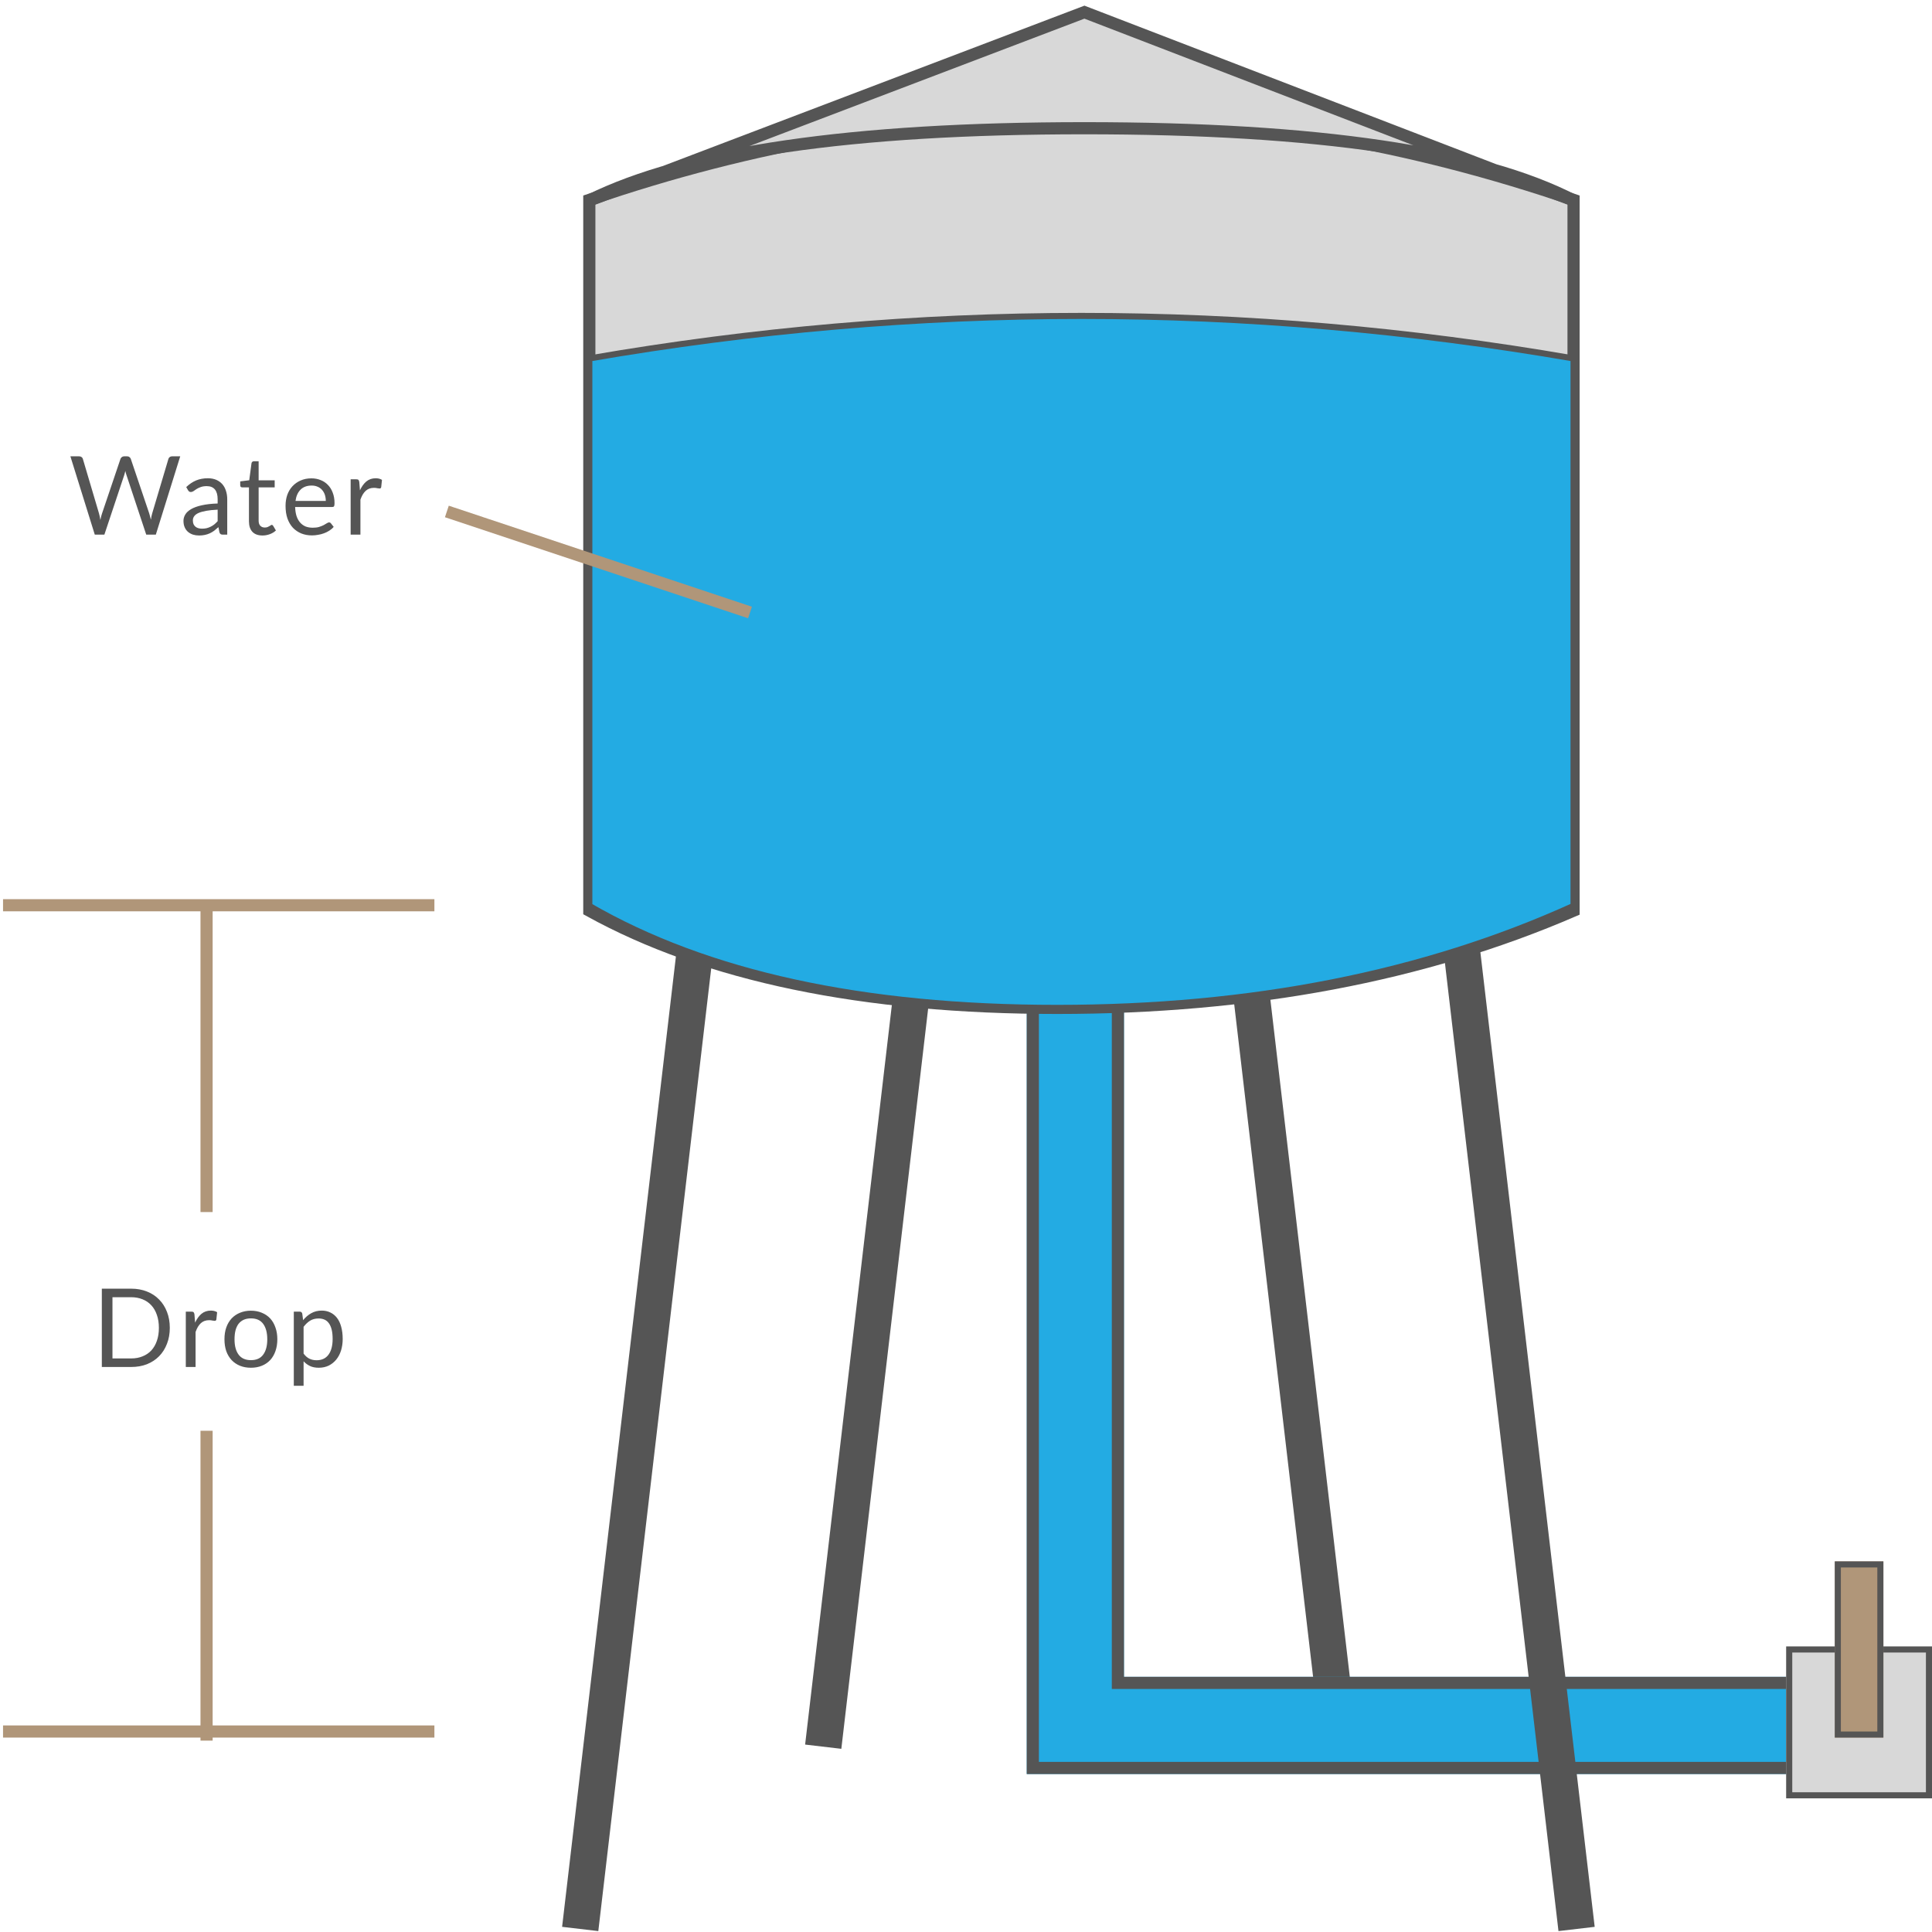
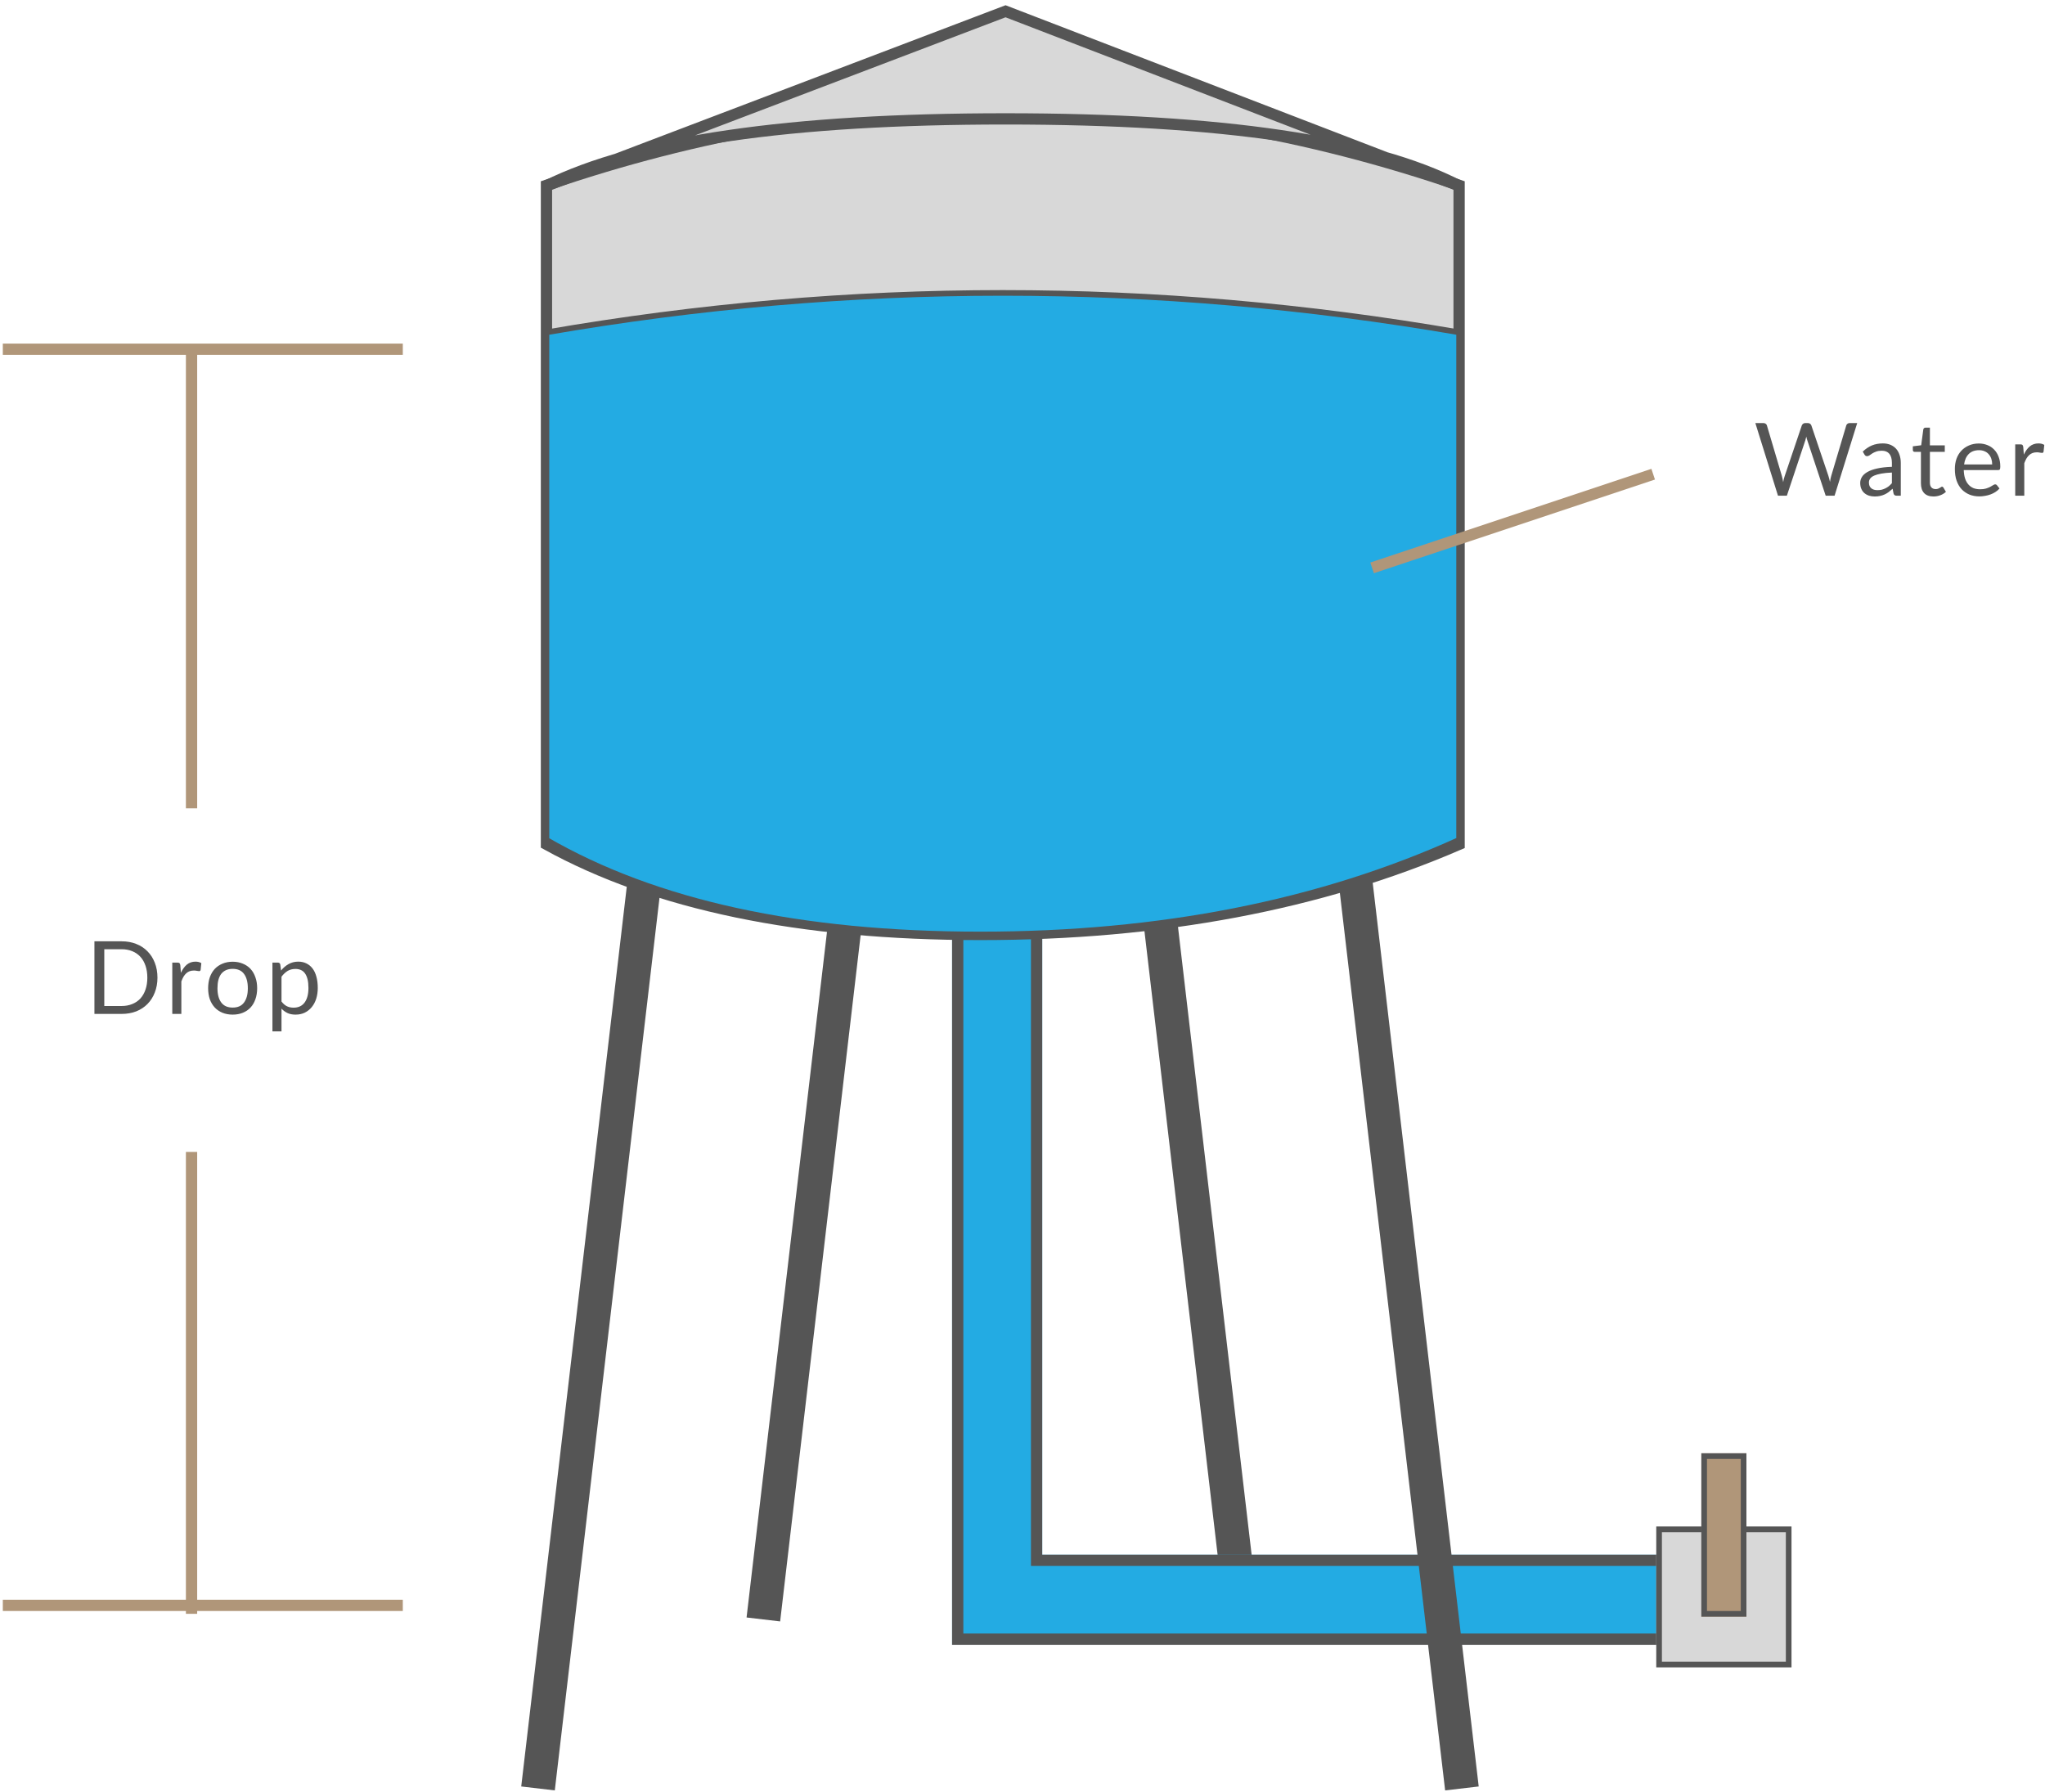
- <svg xmlns="http://www.w3.org/2000/svg" xmlns:xlink="http://www.w3.org/1999/xlink" width="318px" height="318px" viewBox="0 0 318 318" version="1.1">
+ <svg xmlns="http://www.w3.org/2000/svg" xmlns:xlink="http://www.w3.org/1999/xlink" width="363px" height="318px" viewBox="0 0 363 318" version="1.1">
  <defs>
-     <path d="M184,274 L184,158 L168,158 L168,282 L168,290 L295,290 L295,274 L184,274 Z" id="path-1" />
-     <rect id="path-2" x="293" y="269" width="24" height="25" />
-     <rect id="path-3" x="301" y="255" width="8" height="29" />
+     <path d="M90,274 L90,158 L74,158 L74,282 L74,290 L201,290 L201,274 L90,274 Z" id="path-1" />
+     <rect id="path-2" x="0" y="13" width="24" height="25" />
+     <rect id="path-3" x="8" y="0" width="8" height="29" />
  </defs>
  <g id="Page-1" stroke="none" stroke-width="1" fill="none" fill-rule="evenodd">
-     <g id="Letter" transform="translate(-177, -65)">
-       <g id="Water_Tower_Battery" transform="translate(178, 67)">
-         <text id="Water" font-family="Lato-Regular, Lato" font-size="18" font-weight="normal" letter-spacing="0.695" fill="#555555">
-           <tspan x="10.305" y="86">Water</tspan>
-         </text>
-         <text id="Drop" font-family="Lato-Regular, Lato" font-size="18" font-weight="normal" letter-spacing="0.695" fill="#555555">
-           <tspan x="14.121" y="223">Drop</tspan>
-         </text>
-         <path d="M134.5,123.5 L153.5,285.5" id="Line-Copy-2" stroke="#555555" stroke-width="6" transform="translate(144, 204.5) scale(-1, 1) translate(-144, -204.5) " />
-         <path d="M200.5,123.5 L219.5,285.5" id="Line-Copy-3" stroke="#555555" stroke-width="6" />
-         <g id="Combined-Shape">
-           <use fill="#23ABE3" fill-rule="evenodd" xlink:href="#path-1" />
-           <path stroke="#555555" stroke-width="2" d="M183,159 L169,159 L169,289 L294,289 L294,275 L183,275 L183,159 Z" />
+     <g id="Letter" transform="translate(-97, -65)">
+       <g id="Water_Tower_Battery" transform="translate(98, 67)">
+         <g id="Water-Tower" transform="translate(94, 0)">
+           <path d="M40.5,123.5 L59.5,285.5" id="Line-Copy-2" stroke="#555555" stroke-width="6" transform="translate(50, 204.5) scale(-1, 1) translate(-50, -204.5) " />
+           <path d="M106.5,123.5 L125.5,285.5" id="Line-Copy-3" stroke="#555555" stroke-width="6" />
+           <g id="Combined-Shape">
+             <use fill="#23ABE3" fill-rule="evenodd" xlink:href="#path-1" />
+             <path stroke="#555555" stroke-width="2" d="M89,159 L75,159 L75,289 L200,289 L200,275 L89,275 L89,159 Z" />
+           </g>
+           <path d="M145.5,153.5 L164.5,315.5" id="Line" stroke="#555555" stroke-width="6" />
+           <path d="M0.5,153.5 L19.5,315.5" id="Line-Copy" stroke="#555555" stroke-width="6" transform="translate(10, 234.5) scale(-1, 1) translate(-10, -234.5) " />
+           <path d="M2,30.895 L2,147.895 C21.333,158.561 47,163.895 79,163.895 C111,163.895 139.333,158.561 164,147.895 L164,30.895 C137,21.632 110,17 83,17 C56,17 29,21.632 2,30.895 Z" id="Path-3" stroke="#555555" stroke-width="2" fill="#D8D8D8" />
+           <path d="M2,57 L2,147.109 C21.333,158.299 47,163.895 79,163.895 C111,163.895 139.333,158.299 164,147.109 L164,57 C137,52.333 110,50 83,50 C56,50 29,52.333 2,57 Z" id="Path-3-Copy" stroke="#555555" fill="#23ABE3" />
+           <path d="M2,31 L83.491,0 L164,31 C148.636,23.07 121.8,19.105 83.491,19.105 C45.182,19.105 18.018,23.07 2,31 Z" id="Path-2" stroke="#555555" stroke-width="2" fill="#D8D8D8" />
        </g>
-         <path d="M239.5,153.5 L258.5,315.5" id="Line" stroke="#555555" stroke-width="6" />
-         <path d="M94.5,153.5 L113.5,315.5" id="Line-Copy" stroke="#555555" stroke-width="6" transform="translate(104, 234.5) scale(-1, 1) translate(-104, -234.5) " />
-         <path d="M96,30.895 L96,147.895 C115.333,158.561 141,163.895 173,163.895 C205,163.895 233.333,158.561 258,147.895 L258,30.895 C231,21.632 204,17 177,17 C150,17 123,21.632 96,30.895 Z" id="Path-3" stroke="#555555" stroke-width="2" fill="#D8D8D8" />
-         <path d="M96,57 L96,147.109 C115.333,158.299 141,163.895 173,163.895 C205,163.895 233.333,158.299 258,147.109 L258,57 C231,52.333 204,50 177,50 C150,50 123,52.333 96,57 Z" id="Path-3-Copy" stroke="#555555" fill="#23ABE3" />
-         <path d="M96,31 L177.491,0 L258,31 C242.636,23.07 215.8,19.105 177.491,19.105 C139.182,19.105 112.018,23.07 96,31 Z" id="Path-2" stroke="#555555" stroke-width="2" fill="#D8D8D8" />
-         <g id="Rectangle-2">
-           <use fill="#D8D8D8" fill-rule="evenodd" xlink:href="#path-2" />
-           <rect stroke="#555555" stroke-width="1" x="293.5" y="269.5" width="23" height="24" />
+         <g id="Valve" transform="translate(293, 256)">
+           <g id="Rectangle-2">
+             <use fill="#D8D8D8" fill-rule="evenodd" xlink:href="#path-2" />
+             <rect stroke="#555555" stroke-width="1" x="0.5" y="13.5" width="23" height="24" />
+           </g>
+           <g id="Rectangle-3">
+             <use fill="#B09679" fill-rule="evenodd" xlink:href="#path-3" />
+             <rect stroke="#555555" stroke-width="1" x="8.5" y="0.5" width="7" height="28" />
+           </g>
        </g>
-         <g id="Rectangle-3">
-           <use fill="#B09679" fill-rule="evenodd" xlink:href="#path-3" />
-           <rect stroke="#555555" stroke-width="1" x="301.5" y="255.5" width="7" height="28" />
+         <g id="Labels" transform="translate(0, 59)">
+           <path d="M69.5,1 L0.5,1" id="Line-2" stroke="#B09679" stroke-width="2" stroke-linecap="square" />
+           <path d="M69.5,224 L0.5,224" id="Line-2-Copy" stroke="#B09679" stroke-width="2" stroke-linecap="square" />
+           <path d="M33,1.5 L33,81.5" id="Line-3" stroke="#B09679" stroke-width="2" stroke-linecap="square" />
+           <path d="M33,144.5 L33,224.5" id="Line-3-Copy" stroke="#B09679" stroke-width="2" stroke-linecap="square" />
+           <path d="M243.5,23.5 L291.5,39.5" id="Line-4" stroke="#B09679" stroke-width="2" stroke-linecap="square" transform="translate(267.5, 31.5) scale(-1, 1) translate(-267.5, -31.5) " />
+           <text id="Water" font-family="Lato-Regular, Lato" font-size="18" font-weight="normal" letter-spacing="0.695" fill="#555555">
+             <tspan x="310.305" y="27">Water</tspan>
+           </text>
+           <text id="Drop" font-family="Lato-Regular, Lato" font-size="18" font-weight="normal" letter-spacing="0.695" fill="#555555">
+             <tspan x="14.121" y="119">Drop</tspan>
+           </text>
        </g>
-         <path d="M69.5,147 L0.5,147" id="Line-2" stroke="#B09679" stroke-width="2" stroke-linecap="square" />
-         <path d="M69.5,283 L0.5,283" id="Line-2-Copy" stroke="#B09679" stroke-width="2" stroke-linecap="square" />
-         <path d="M33,147.5 L33,196.5" id="Line-3" stroke="#B09679" stroke-width="2" stroke-linecap="square" />
-         <path d="M33,234.5 L33,283.5" id="Line-3-Copy" stroke="#B09679" stroke-width="2" stroke-linecap="square" />
-         <path d="M73.5,82.5 L121.5,98.5" id="Line-4" stroke="#B09679" stroke-width="2" stroke-linecap="square" />
      </g>
    </g>
  </g>
</svg>
